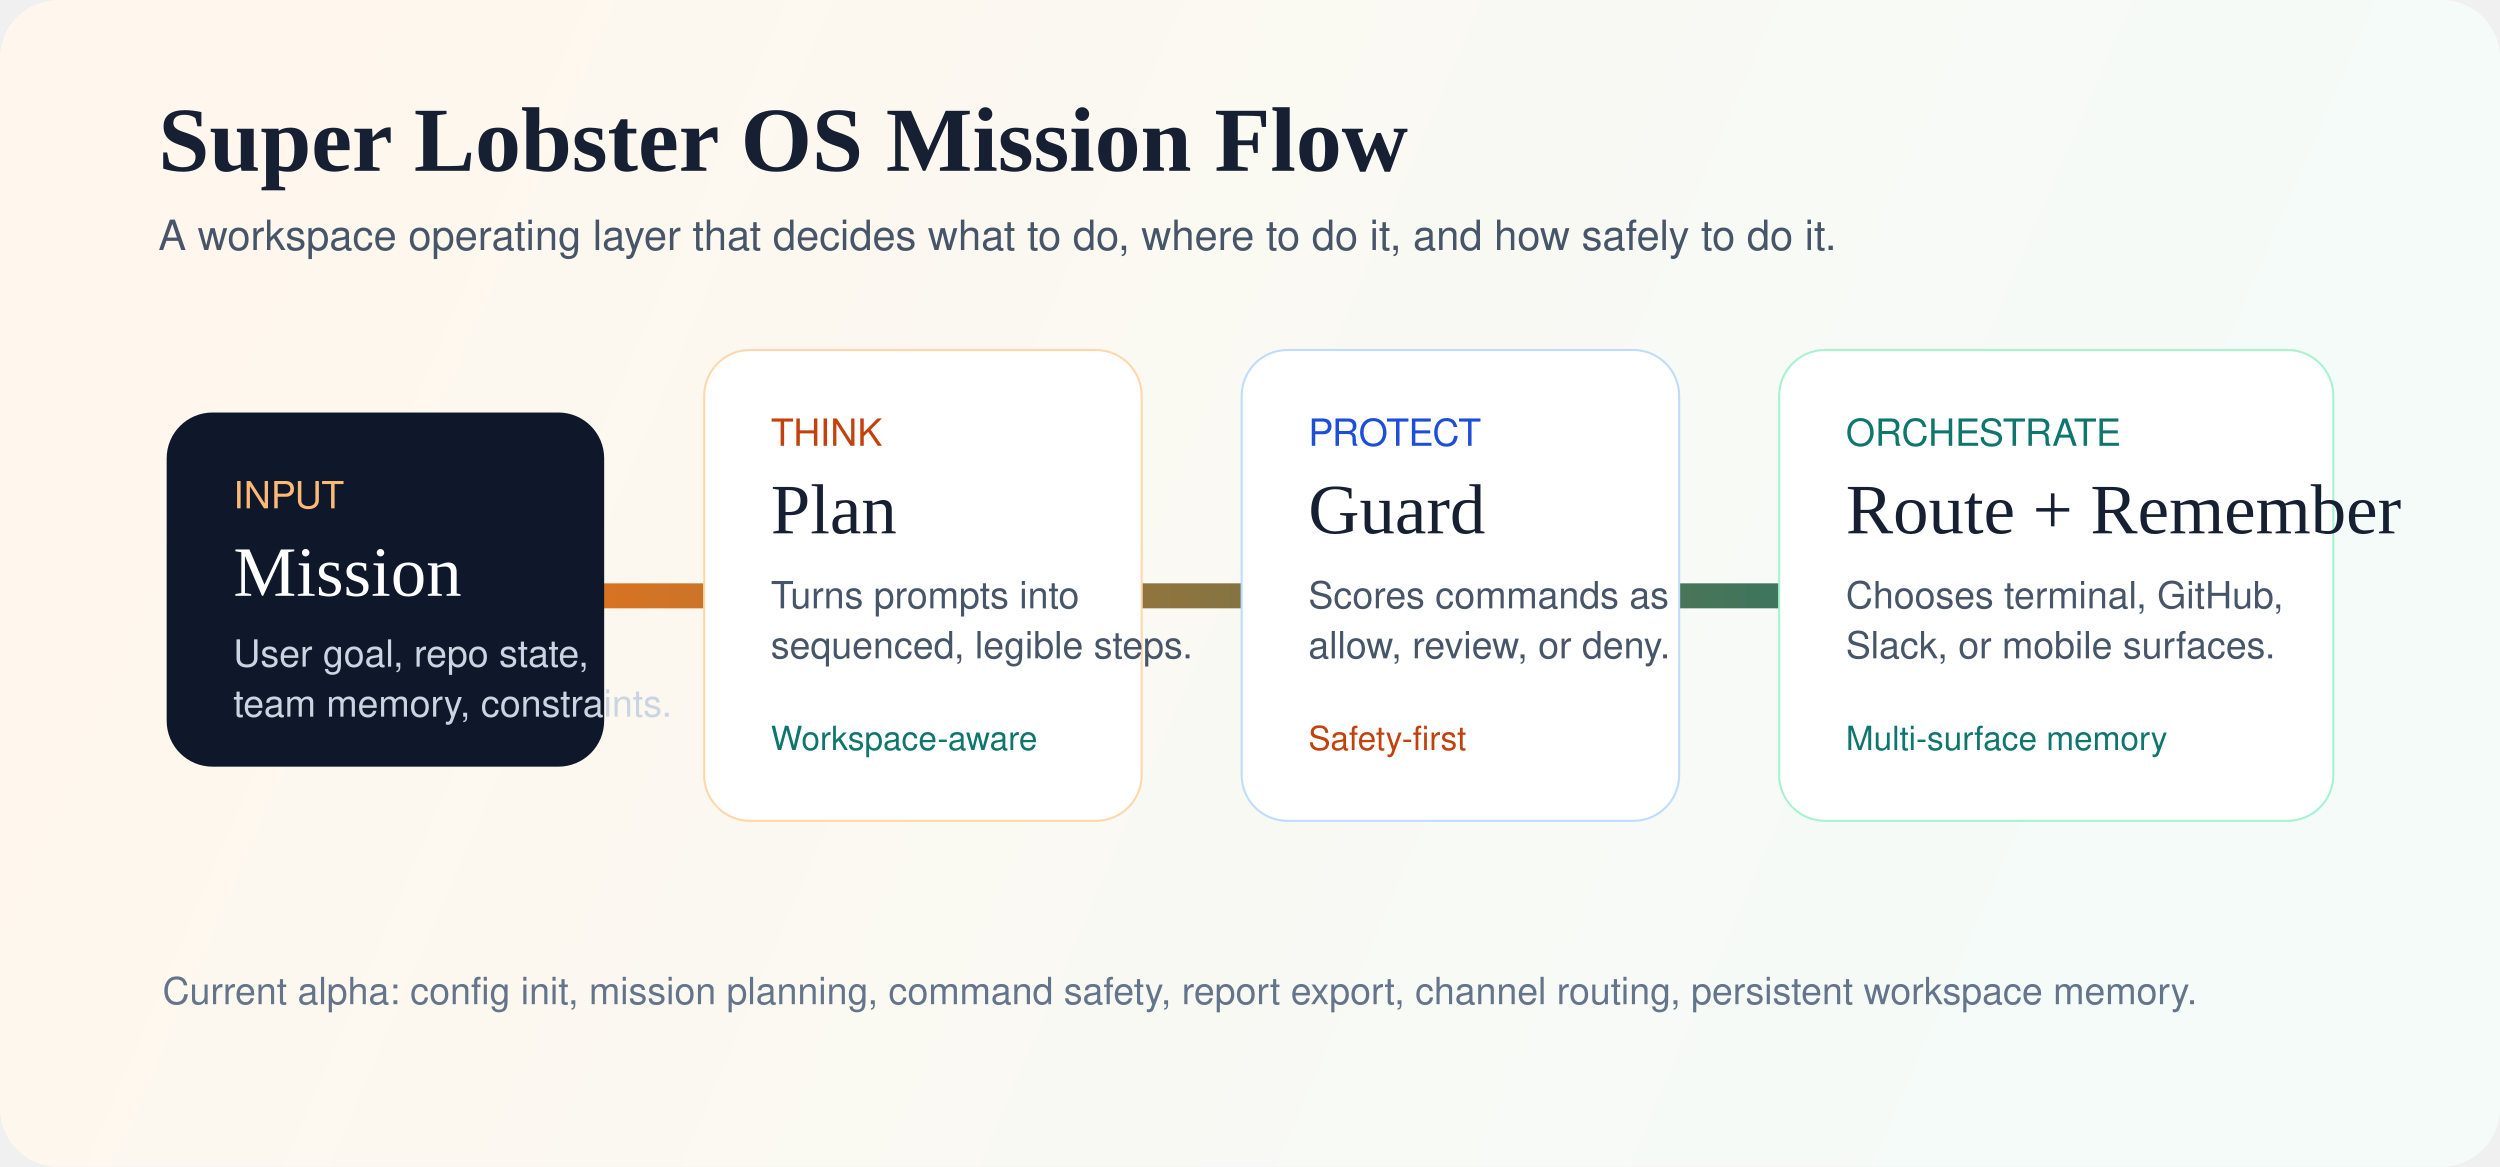
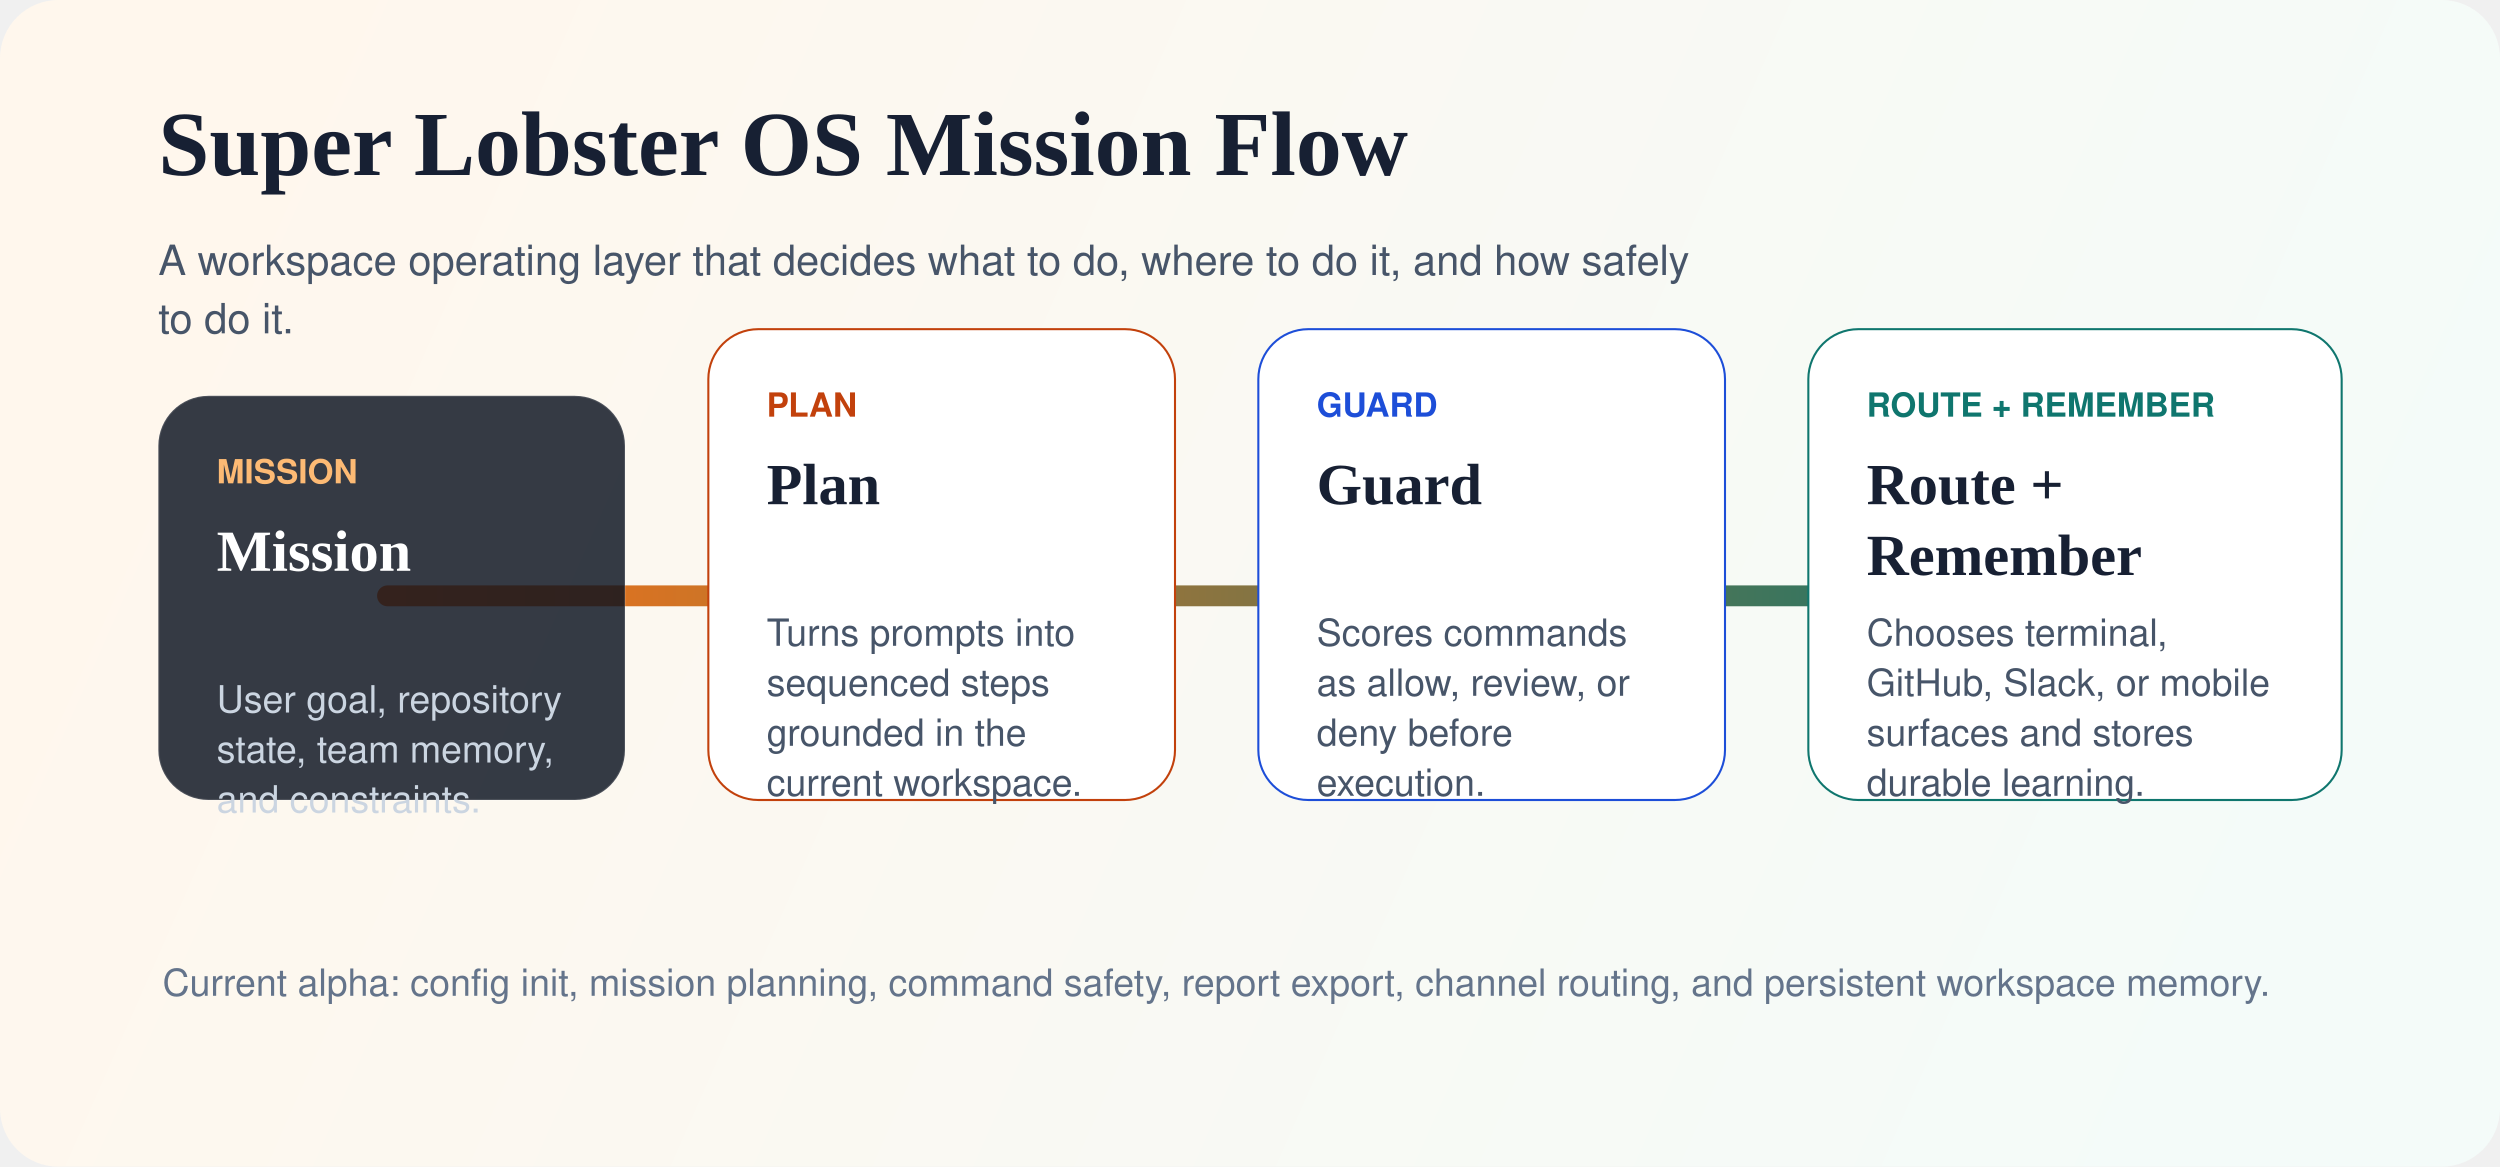
<svg xmlns="http://www.w3.org/2000/svg" width="1200" height="560" viewBox="0 0 1200 560" fill="none">
  <defs>
-     <linearGradient id="surface" x1="112" y1="64" x2="1076" y2="480" gradientUnits="userSpaceOnUse">
-       <stop stop-color="#FFF7ED" />
-       <stop offset="1" stop-color="#F4FBF9" />
+     <linearGradient id="mapBg" x1="108" y1="58" x2="1080" y2="488" gradientUnits="userSpaceOnUse">
+       <stop stop-color="#fff7ed" />
+       <stop offset="1" stop-color="#f4fbf9" />
    </linearGradient>
-     <linearGradient id="connector" x1="170" y1="262" x2="1022" y2="262" gradientUnits="userSpaceOnUse">
-       <stop stop-color="#F97316" />
-       <stop offset="1" stop-color="#0F766E" />
+     <linearGradient id="connector" x1="186" y1="286" x2="1018" y2="286" gradientUnits="userSpaceOnUse">
+       <stop stop-color="#f97316" />
+       <stop offset="1" stop-color="#0f766e" />
    </linearGradient>
  </defs>
-   <rect width="1200" height="560" rx="28" fill="url(#surface)" />
-   <text x="76" y="82" fill="#172033" font-family="Georgia, 'Times New Roman', serif" font-size="44" font-weight="700">Super Lobster OS Mission Flow</text>
-   <text x="76" y="120" fill="#475569" font-family="'Trebuchet MS', Helvetica, sans-serif" font-size="20">A workspace operating layer that decides what to do, where to do it, and how safely to do it.</text>
-   <line x1="206" y1="286" x2="996" y2="286" stroke="url(#connector)" stroke-width="12" stroke-linecap="round" />
+   <rect width="1200" height="560" rx="28" fill="url(#mapBg)" />
+   <text x="76" y="84" fill="#172033" font-family="Georgia, Times New Roman, serif" font-size="44" font-weight="700" letter-spacing="0">Super Lobster OS Mission Flow</text>
+   <text x="76" y="132" fill="#475569" font-family="Helvetica, Arial, sans-serif" font-size="20" font-weight="400" letter-spacing="0">A workspace operating layer that decides what to do, where to do it, and how safely </text>
+   <text x="76" y="160" fill="#475569" font-family="Helvetica, Arial, sans-serif" font-size="20" font-weight="400" letter-spacing="0">to do it.</text>
+   <line x1="186" y1="286" x2="1018" y2="286" stroke="url(#connector)" stroke-width="10" stroke-linecap="round" />
  <g>
-     <rect x="80" y="198" width="210" height="170" rx="22" fill="#0F172A" />
-     <text x="112" y="244" fill="#FDBA74" font-family="'Trebuchet MS', Helvetica, sans-serif" font-size="18">INPUT</text>
-     <text x="112" y="286" fill="white" font-family="Georgia, 'Times New Roman', serif" font-size="34">Mission</text>
-     <text x="112" y="320" fill="#CBD5E1" font-family="'Trebuchet MS', Helvetica, sans-serif" font-size="18">User goal, repo state,</text>
-     <text x="112" y="344" fill="#CBD5E1" font-family="'Trebuchet MS', Helvetica, sans-serif" font-size="18">team memory, constraints.</text>
+     <rect x="76" y="190" width="224" height="194" rx="24" fill="rgba(9, 17, 31, 0.82)" stroke="rgba(255,255,255,0.12)" />
+     <text x="104" y="232" fill="#fdba74" font-family="Helvetica, Arial, sans-serif" font-size="16" font-weight="700">MISSION</text>
+     <text x="104" y="274" fill="#ffffff" font-family="Georgia, Times New Roman, serif" font-size="28" font-weight="700" letter-spacing="0">Mission</text>
+     <text x="104" y="342" fill="#cbd5e1" font-family="Helvetica, Arial, sans-serif" font-size="18" font-weight="400" letter-spacing="0">User goal, repository </text>
+     <text x="104" y="366" fill="#cbd5e1" font-family="Helvetica, Arial, sans-serif" font-size="18" font-weight="400" letter-spacing="0">state, team memory, </text>
+     <text x="104" y="390" fill="#cbd5e1" font-family="Helvetica, Arial, sans-serif" font-size="18" font-weight="400" letter-spacing="0">and constraints.</text>
  </g>
  <g>
-     <rect x="338" y="168" width="210" height="226" rx="22" fill="#FFF" stroke="#FED7AA" />
-     <text x="370" y="214" fill="#C2410C" font-family="'Trebuchet MS', Helvetica, sans-serif" font-size="18">THINK</text>
-     <text x="370" y="256" fill="#172033" font-family="Georgia, 'Times New Roman', serif" font-size="34">Plan</text>
-     <text x="370" y="292" fill="#475569" font-family="'Trebuchet MS', Helvetica, sans-serif" font-size="18">Turns prompts into</text>
-     <text x="370" y="316" fill="#475569" font-family="'Trebuchet MS', Helvetica, sans-serif" font-size="18">sequenced, legible steps.</text>
-     <text x="370" y="360" fill="#0F766E" font-family="'Trebuchet MS', Helvetica, sans-serif" font-size="16">Workspace-aware</text>
+     <rect x="340" y="158" width="224" height="226" rx="24" fill="#ffffff" stroke="#c2410c" />
+     <text x="368" y="200" fill="#c2410c" font-family="Helvetica, Arial, sans-serif" font-size="16" font-weight="700">PLAN</text>
+     <text x="368" y="242" fill="#172033" font-family="Georgia, Times New Roman, serif" font-size="28" font-weight="700" letter-spacing="0">Plan</text>
+     <text x="368" y="310" fill="#475569" font-family="Helvetica, Arial, sans-serif" font-size="18" font-weight="400" letter-spacing="0">Turns prompts into </text>
+     <text x="368" y="334" fill="#475569" font-family="Helvetica, Arial, sans-serif" font-size="18" font-weight="400" letter-spacing="0">sequenced steps </text>
+     <text x="368" y="358" fill="#475569" font-family="Helvetica, Arial, sans-serif" font-size="18" font-weight="400" letter-spacing="0">grounded in the </text>
+     <text x="368" y="382" fill="#475569" font-family="Helvetica, Arial, sans-serif" font-size="18" font-weight="400" letter-spacing="0">current workspace.</text>
  </g>
  <g>
-     <rect x="596" y="168" width="210" height="226" rx="22" fill="#FFF" stroke="#BFDBFE" />
-     <text x="628" y="214" fill="#1D4ED8" font-family="'Trebuchet MS', Helvetica, sans-serif" font-size="18">PROTECT</text>
-     <text x="628" y="256" fill="#172033" font-family="Georgia, 'Times New Roman', serif" font-size="34">Guard</text>
-     <text x="628" y="292" fill="#475569" font-family="'Trebuchet MS', Helvetica, sans-serif" font-size="18">Scores commands as</text>
-     <text x="628" y="316" fill="#475569" font-family="'Trebuchet MS', Helvetica, sans-serif" font-size="18">allow, review, or deny.</text>
-     <text x="628" y="360" fill="#C2410C" font-family="'Trebuchet MS', Helvetica, sans-serif" font-size="16">Safety-first</text>
+     <rect x="604" y="158" width="224" height="226" rx="24" fill="#ffffff" stroke="#1d4ed8" />
+     <text x="632" y="200" fill="#1d4ed8" font-family="Helvetica, Arial, sans-serif" font-size="16" font-weight="700">GUARD</text>
+     <text x="632" y="242" fill="#172033" font-family="Georgia, Times New Roman, serif" font-size="28" font-weight="700" letter-spacing="0">Guard</text>
+     <text x="632" y="310" fill="#475569" font-family="Helvetica, Arial, sans-serif" font-size="18" font-weight="400" letter-spacing="0">Scores commands </text>
+     <text x="632" y="334" fill="#475569" font-family="Helvetica, Arial, sans-serif" font-size="18" font-weight="400" letter-spacing="0">as allow, review, or </text>
+     <text x="632" y="358" fill="#475569" font-family="Helvetica, Arial, sans-serif" font-size="18" font-weight="400" letter-spacing="0">deny before </text>
+     <text x="632" y="382" fill="#475569" font-family="Helvetica, Arial, sans-serif" font-size="18" font-weight="400" letter-spacing="0">execution.</text>
  </g>
  <g>
-     <rect x="854" y="168" width="266" height="226" rx="22" fill="#FFF" stroke="#A7F3D0" />
-     <text x="886" y="214" fill="#0F766E" font-family="'Trebuchet MS', Helvetica, sans-serif" font-size="18">ORCHESTRATE</text>
-     <text x="886" y="256" fill="#172033" font-family="Georgia, 'Times New Roman', serif" font-size="34">Route + Remember</text>
-     <text x="886" y="292" fill="#475569" font-family="'Trebuchet MS', Helvetica, sans-serif" font-size="18">Chooses terminal, GitHub,</text>
-     <text x="886" y="316" fill="#475569" font-family="'Trebuchet MS', Helvetica, sans-serif" font-size="18">Slack, or mobile surfaces.</text>
-     <text x="886" y="360" fill="#0F766E" font-family="'Trebuchet MS', Helvetica, sans-serif" font-size="16">Multi-surface memory</text>
+     <rect x="868" y="158" width="256" height="226" rx="24" fill="#ffffff" stroke="#0f766e" />
+     <text x="896" y="200" fill="#0f766e" font-family="Helvetica, Arial, sans-serif" font-size="16" font-weight="700">ROUTE + REMEMBER</text>
+     <text x="896" y="242" fill="#172033" font-family="Georgia, Times New Roman, serif" font-size="28" font-weight="700" letter-spacing="0">Route + </text>
+     <text x="896" y="276" fill="#172033" font-family="Georgia, Times New Roman, serif" font-size="28" font-weight="700" letter-spacing="0">Remember</text>
+     <text x="896" y="310" fill="#475569" font-family="Helvetica, Arial, sans-serif" font-size="18" font-weight="400" letter-spacing="0">Chooses terminal, </text>
+     <text x="896" y="334" fill="#475569" font-family="Helvetica, Arial, sans-serif" font-size="18" font-weight="400" letter-spacing="0">GitHub, Slack, or mobile </text>
+     <text x="896" y="358" fill="#475569" font-family="Helvetica, Arial, sans-serif" font-size="18" font-weight="400" letter-spacing="0">surfaces and stores </text>
+     <text x="896" y="382" fill="#475569" font-family="Helvetica, Arial, sans-serif" font-size="18" font-weight="400" letter-spacing="0">durable learning.</text>
  </g>
-   <text x="78" y="482" fill="#64748B" font-family="'Trebuchet MS', Helvetica, sans-serif" font-size="18">Current alpha: config init, mission planning, command safety, report export, channel routing, persistent workspace memory.</text>
+   <text x="78" y="478" fill="#64748b" font-family="Helvetica, Arial, sans-serif" font-size="18">Current alpha: config init, mission planning, command safety, report export, channel routing, and persistent workspace memory.</text>
</svg>
